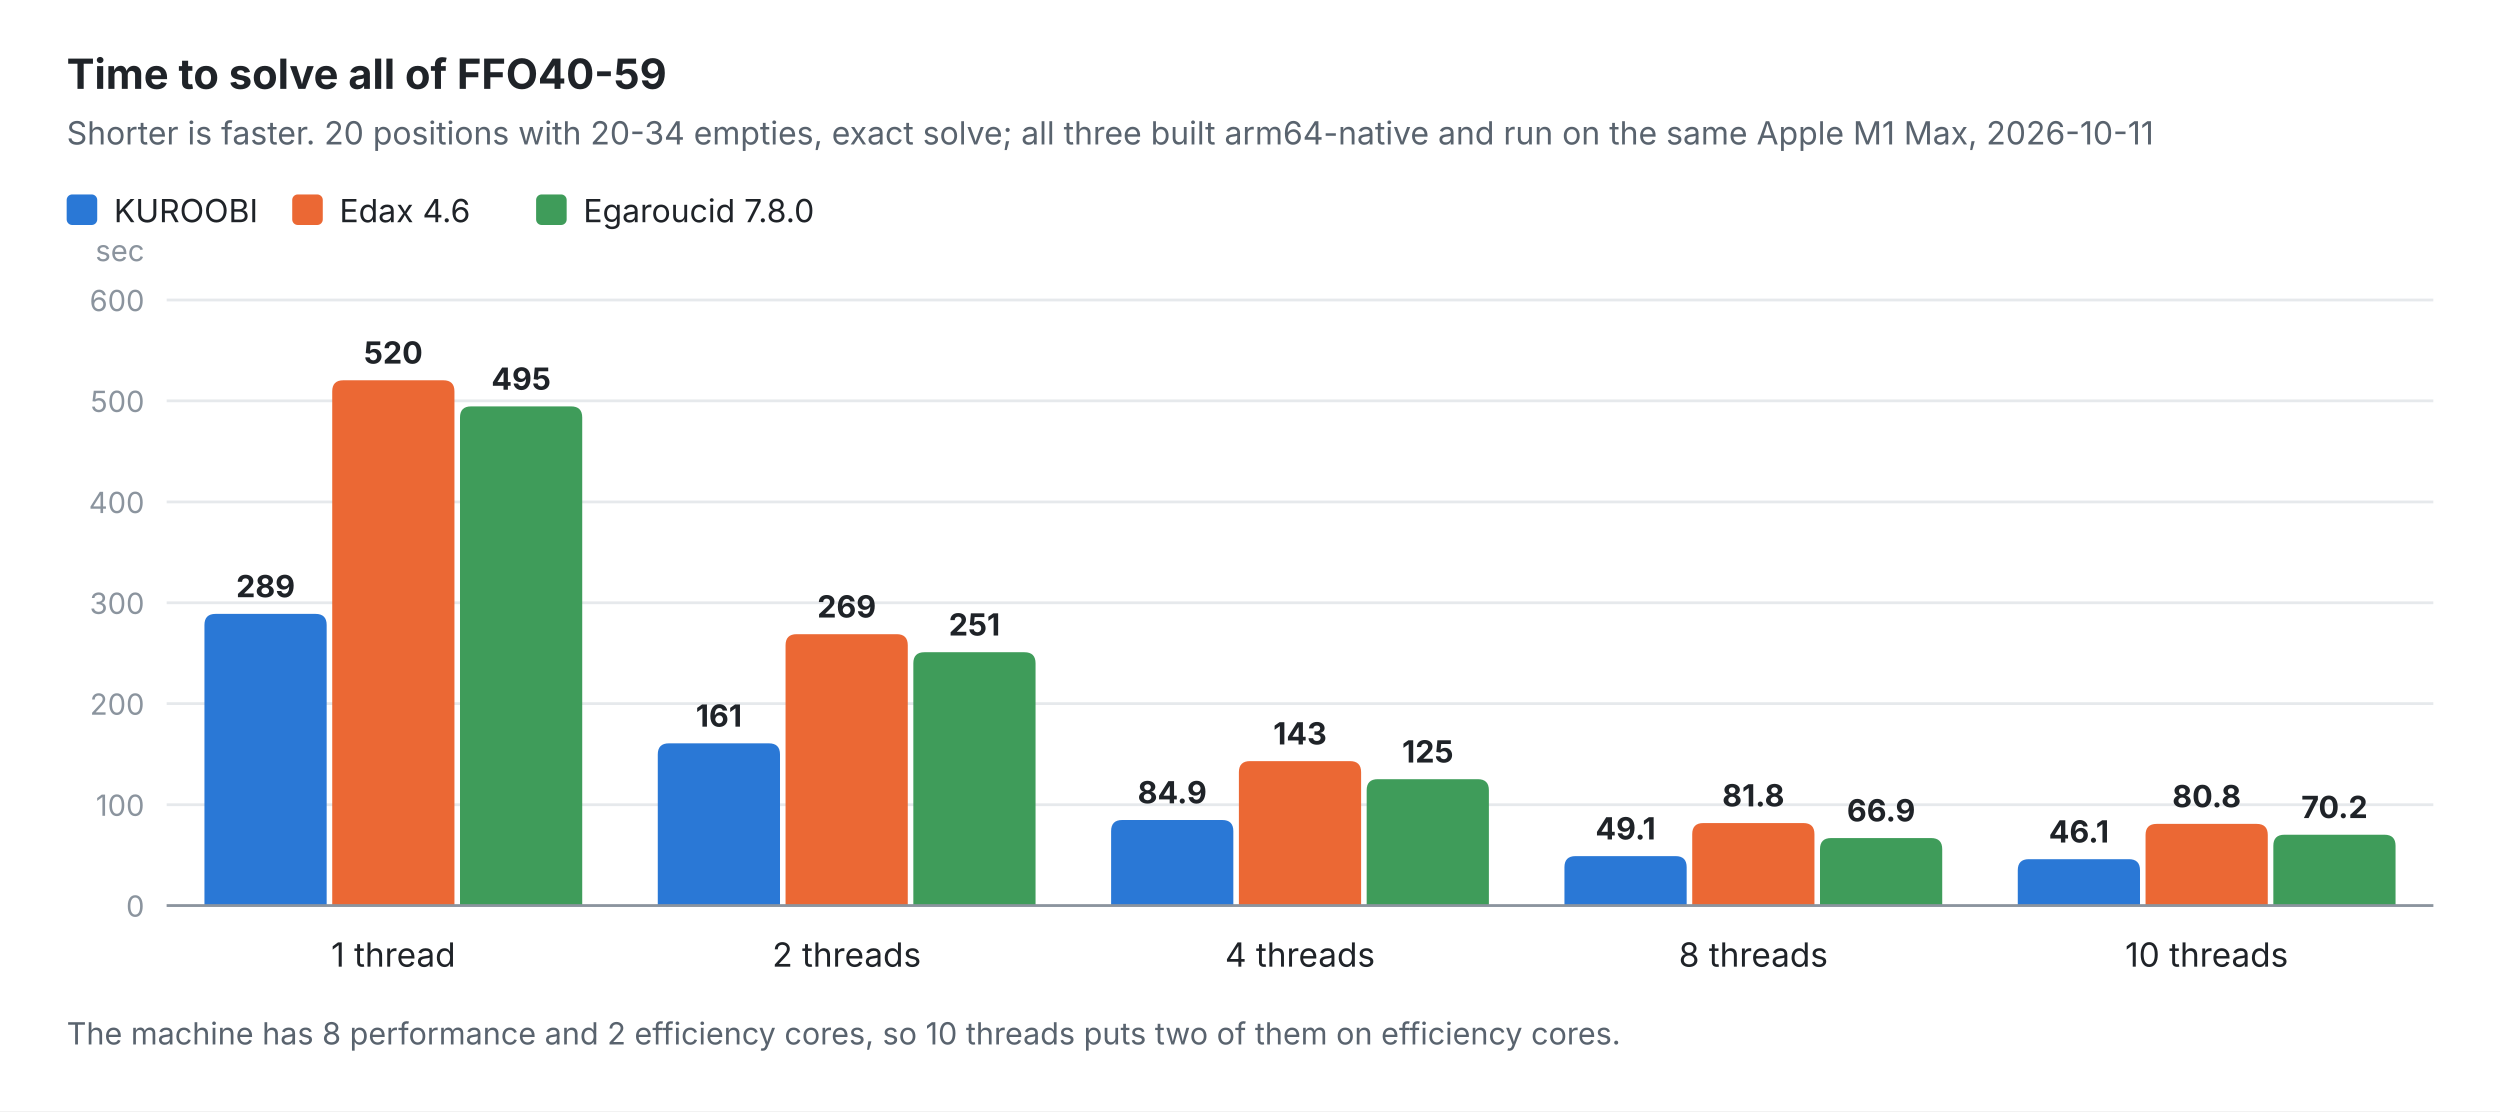
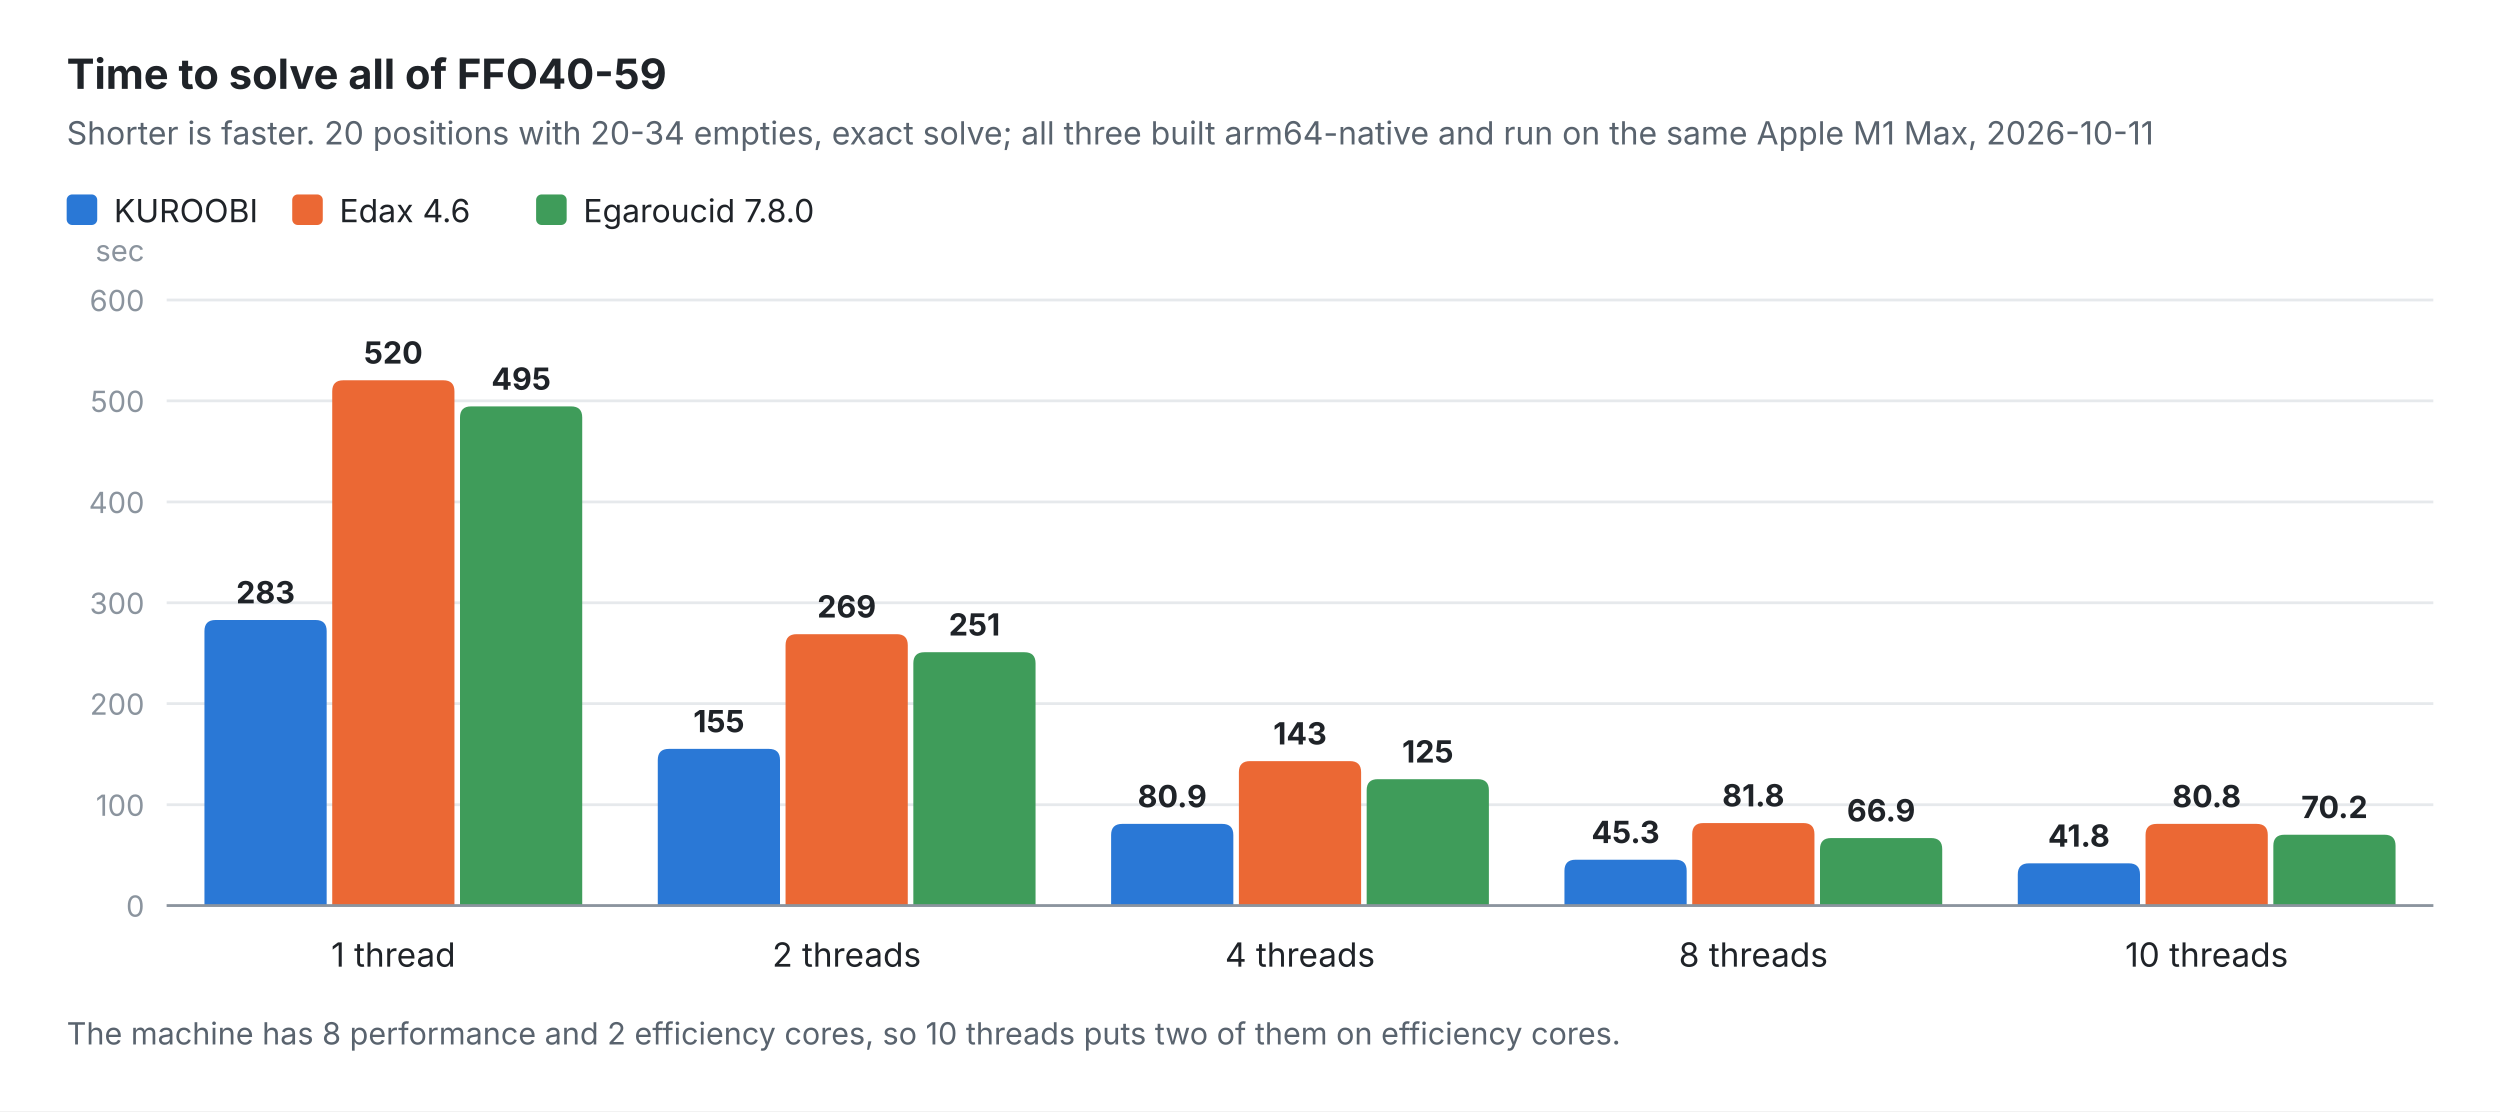
<svg xmlns="http://www.w3.org/2000/svg" width="900" height="400" viewBox="0 0 900 400" font-family="-apple-system, BlinkMacSystemFont, 'Hiragino Sans', sans-serif">
  <rect width="900" height="400" fill="#ffffff" />
  <text x="24" y="32" font-size="15" font-weight="700" fill="#1f2328">Time to solve all of FFO40-59</text>
  <text x="24" y="52" font-size="11.5" fill="#59636e">Shorter is faster. 20 positions with 20-34 empties, exact solve; all three built arm64-native and run on the same Apple M1 Max, 2026-10-11</text>
  <rect x="24" y="70" width="11" height="11" rx="2" fill="#2a78d6" />
  <text x="41" y="80" font-size="11.5" fill="#1f2328">KUROOBI</text>
  <rect x="105.2" y="70" width="11" height="11" rx="2" fill="#eb6834" />
  <text x="122.2" y="80" font-size="11.5" fill="#1f2328">Edax 4.6</text>
  <rect x="193.0" y="70" width="11" height="11" rx="2" fill="#3f9c5a" />
  <text x="210.0" y="80" font-size="11.5" fill="#1f2328">Egaroucid 7.8.0</text>
  <line x1="60" y1="326.0" x2="876" y2="326.0" stroke="#e6e9ec" stroke-width="1" />
  <text x="52" y="330.0" font-size="10.5" fill="#8b949e" text-anchor="end">0</text>
  <line x1="60" y1="289.7" x2="876" y2="289.7" stroke="#e6e9ec" stroke-width="1" />
  <text x="52" y="293.7" font-size="10.5" fill="#8b949e" text-anchor="end">100</text>
  <line x1="60" y1="253.3" x2="876" y2="253.3" stroke="#e6e9ec" stroke-width="1" />
  <text x="52" y="257.3" font-size="10.5" fill="#8b949e" text-anchor="end">200</text>
  <line x1="60" y1="217.0" x2="876" y2="217.0" stroke="#e6e9ec" stroke-width="1" />
  <text x="52" y="221.0" font-size="10.5" fill="#8b949e" text-anchor="end">300</text>
  <line x1="60" y1="180.7" x2="876" y2="180.7" stroke="#e6e9ec" stroke-width="1" />
  <text x="52" y="184.7" font-size="10.5" fill="#8b949e" text-anchor="end">400</text>
  <line x1="60" y1="144.3" x2="876" y2="144.3" stroke="#e6e9ec" stroke-width="1" />
  <text x="52" y="148.3" font-size="10.5" fill="#8b949e" text-anchor="end">500</text>
  <line x1="60" y1="108.0" x2="876" y2="108.0" stroke="#e6e9ec" stroke-width="1" />
  <text x="52" y="112.0" font-size="10.5" fill="#8b949e" text-anchor="end">600</text>
  <text x="52" y="94" font-size="10.5" fill="#8b949e" text-anchor="end">sec</text>
-   <path d="M73.6 326 L73.6 225.0 Q73.6 221.0 77.6 221.0 L113.6 221.0 Q117.6 221.0 117.6 225.0 L117.6 326 Z" fill="#2a78d6" />
-   <text x="95.6" y="215.0" font-size="11" font-weight="700" fill="#1f2328" text-anchor="middle">289</text>
+   <path d="M73.6 326 L73.6 227.2 Q73.6 223.2 77.6 223.2 L113.6 223.2 Q117.6 223.2 117.6 227.2 L117.6 326 Z" fill="#2a78d6" />
+   <text x="95.6" y="217.2" font-size="11" font-weight="700" fill="#1f2328" text-anchor="middle">283</text>
  <path d="M119.6 326 L119.6 140.9 Q119.6 136.9 123.6 136.9 L159.6 136.9 Q163.6 136.9 163.6 140.9 L163.6 326 Z" fill="#eb6834" />
  <text x="141.6" y="130.9" font-size="11" font-weight="700" fill="#1f2328" text-anchor="middle">520</text>
  <path d="M165.6 326 L165.6 150.3 Q165.6 146.3 169.6 146.3 L205.6 146.3 Q209.6 146.3 209.6 150.3 L209.6 326 Z" fill="#3f9c5a" />
  <text x="187.6" y="140.3" font-size="11" font-weight="700" fill="#1f2328" text-anchor="middle">495</text>
  <text x="141.6" y="348" font-size="12" fill="#1f2328" text-anchor="middle">1 thread</text>
-   <path d="M236.8 326 L236.8 271.6 Q236.8 267.6 240.8 267.6 L276.8 267.6 Q280.8 267.6 280.8 271.6 L280.8 326 Z" fill="#2a78d6" />
-   <text x="258.8" y="261.6" font-size="11" font-weight="700" fill="#1f2328" text-anchor="middle">161</text>
+   <path d="M236.8 326 L236.8 273.6 Q236.8 269.6 240.8 269.6 L276.8 269.6 Q280.8 269.6 280.8 273.6 L280.8 326 Z" fill="#2a78d6" />
+   <text x="258.8" y="263.6" font-size="11" font-weight="700" fill="#1f2328" text-anchor="middle">155</text>
  <path d="M282.8 326 L282.8 232.3 Q282.8 228.3 286.8 228.3 L322.8 228.3 Q326.8 228.3 326.8 232.3 L326.8 326 Z" fill="#eb6834" />
  <text x="304.8" y="222.3" font-size="11" font-weight="700" fill="#1f2328" text-anchor="middle">269</text>
  <path d="M328.8 326 L328.8 238.8 Q328.8 234.8 332.8 234.8 L368.8 234.8 Q372.8 234.8 372.8 238.8 L372.8 326 Z" fill="#3f9c5a" />
  <text x="350.8" y="228.8" font-size="11" font-weight="700" fill="#1f2328" text-anchor="middle">251</text>
  <text x="304.8" y="348" font-size="12" fill="#1f2328" text-anchor="middle">2 threads</text>
-   <path d="M400.0 326 L400.0 299.2 Q400.0 295.2 404.0 295.2 L440.0 295.2 Q444.0 295.2 444.0 299.2 L444.0 326 Z" fill="#2a78d6" />
-   <text x="422.0" y="289.2" font-size="11" font-weight="700" fill="#1f2328" text-anchor="middle">84.9</text>
+   <path d="M400.0 326 L400.0 300.6 Q400.0 296.6 404.0 296.6 L440.0 296.6 Q444.0 296.6 444.0 300.6 L444.0 326 Z" fill="#2a78d6" />
+   <text x="422.0" y="290.6" font-size="11" font-weight="700" fill="#1f2328" text-anchor="middle">80.9</text>
  <path d="M446.0 326 L446.0 278.0 Q446.0 274.0 450.0 274.0 L486.0 274.0 Q490.0 274.0 490.0 278.0 L490.0 326 Z" fill="#eb6834" />
  <text x="468.0" y="268.0" font-size="11" font-weight="700" fill="#1f2328" text-anchor="middle">143</text>
  <path d="M492.0 326 L492.0 284.5 Q492.0 280.5 496.0 280.5 L532.0 280.5 Q536.0 280.5 536.0 284.5 L536.0 326 Z" fill="#3f9c5a" />
  <text x="514.0" y="274.5" font-size="11" font-weight="700" fill="#1f2328" text-anchor="middle">125</text>
  <text x="468.0" y="348" font-size="12" fill="#1f2328" text-anchor="middle">4 threads</text>
-   <path d="M563.2 326 L563.2 312.2 Q563.2 308.2 567.2 308.2 L603.2 308.2 Q607.2 308.2 607.2 312.2 L607.2 326 Z" fill="#2a78d6" />
-   <text x="585.2" y="302.2" font-size="11" font-weight="700" fill="#1f2328" text-anchor="middle">49.1</text>
+   <path d="M563.2 326 L563.2 313.5 Q563.2 309.5 567.2 309.5 L603.2 309.5 Q607.2 309.5 607.2 313.5 L607.2 326 Z" fill="#2a78d6" />
+   <text x="585.2" y="303.5" font-size="11" font-weight="700" fill="#1f2328" text-anchor="middle">45.3</text>
  <path d="M609.2 326 L609.2 300.3 Q609.2 296.3 613.2 296.3 L649.2 296.3 Q653.2 296.3 653.2 300.3 L653.2 326 Z" fill="#eb6834" />
  <text x="631.2" y="290.3" font-size="11" font-weight="700" fill="#1f2328" text-anchor="middle">81.8</text>
  <path d="M655.2 326 L655.2 305.7 Q655.2 301.7 659.2 301.7 L695.2 301.7 Q699.2 301.7 699.2 305.7 L699.2 326 Z" fill="#3f9c5a" />
  <text x="677.2" y="295.7" font-size="11" font-weight="700" fill="#1f2328" text-anchor="middle">66.9</text>
  <text x="631.2" y="348" font-size="12" fill="#1f2328" text-anchor="middle">8 threads</text>
-   <path d="M726.4 326 L726.4 313.3 Q726.4 309.3 730.4 309.3 L766.4 309.3 Q770.4 309.3 770.4 313.3 L770.4 326 Z" fill="#2a78d6" />
-   <text x="748.4" y="303.3" font-size="11" font-weight="700" fill="#1f2328" text-anchor="middle">46.1</text>
+   <path d="M726.4 326 L726.4 314.8 Q726.4 310.8 730.4 310.8 L766.4 310.8 Q770.4 310.8 770.4 314.8 L770.4 326 Z" fill="#2a78d6" />
+   <text x="748.4" y="304.8" font-size="11" font-weight="700" fill="#1f2328" text-anchor="middle">41.8</text>
  <path d="M772.4 326 L772.4 300.6 Q772.4 296.6 776.4 296.6 L812.4 296.6 Q816.4 296.6 816.4 300.6 L816.4 326 Z" fill="#eb6834" />
  <text x="794.4" y="290.6" font-size="11" font-weight="700" fill="#1f2328" text-anchor="middle">80.8</text>
  <path d="M818.4 326 L818.4 304.5 Q818.4 300.5 822.4 300.5 L858.4 300.5 Q862.4 300.5 862.4 304.5 L862.4 326 Z" fill="#3f9c5a" />
  <text x="840.4" y="294.5" font-size="11" font-weight="700" fill="#1f2328" text-anchor="middle">70.2</text>
  <text x="794.4" y="348" font-size="12" fill="#1f2328" text-anchor="middle">10 threads</text>
  <line x1="60" y1="326" x2="876" y2="326" stroke="#8b949e" stroke-width="1" />
  <text x="24" y="376" font-size="11" fill="#59636e">The machine has 8 performance and 2 efficiency cores, so 10 threads puts two of them on efficiency cores.</text>
</svg>
